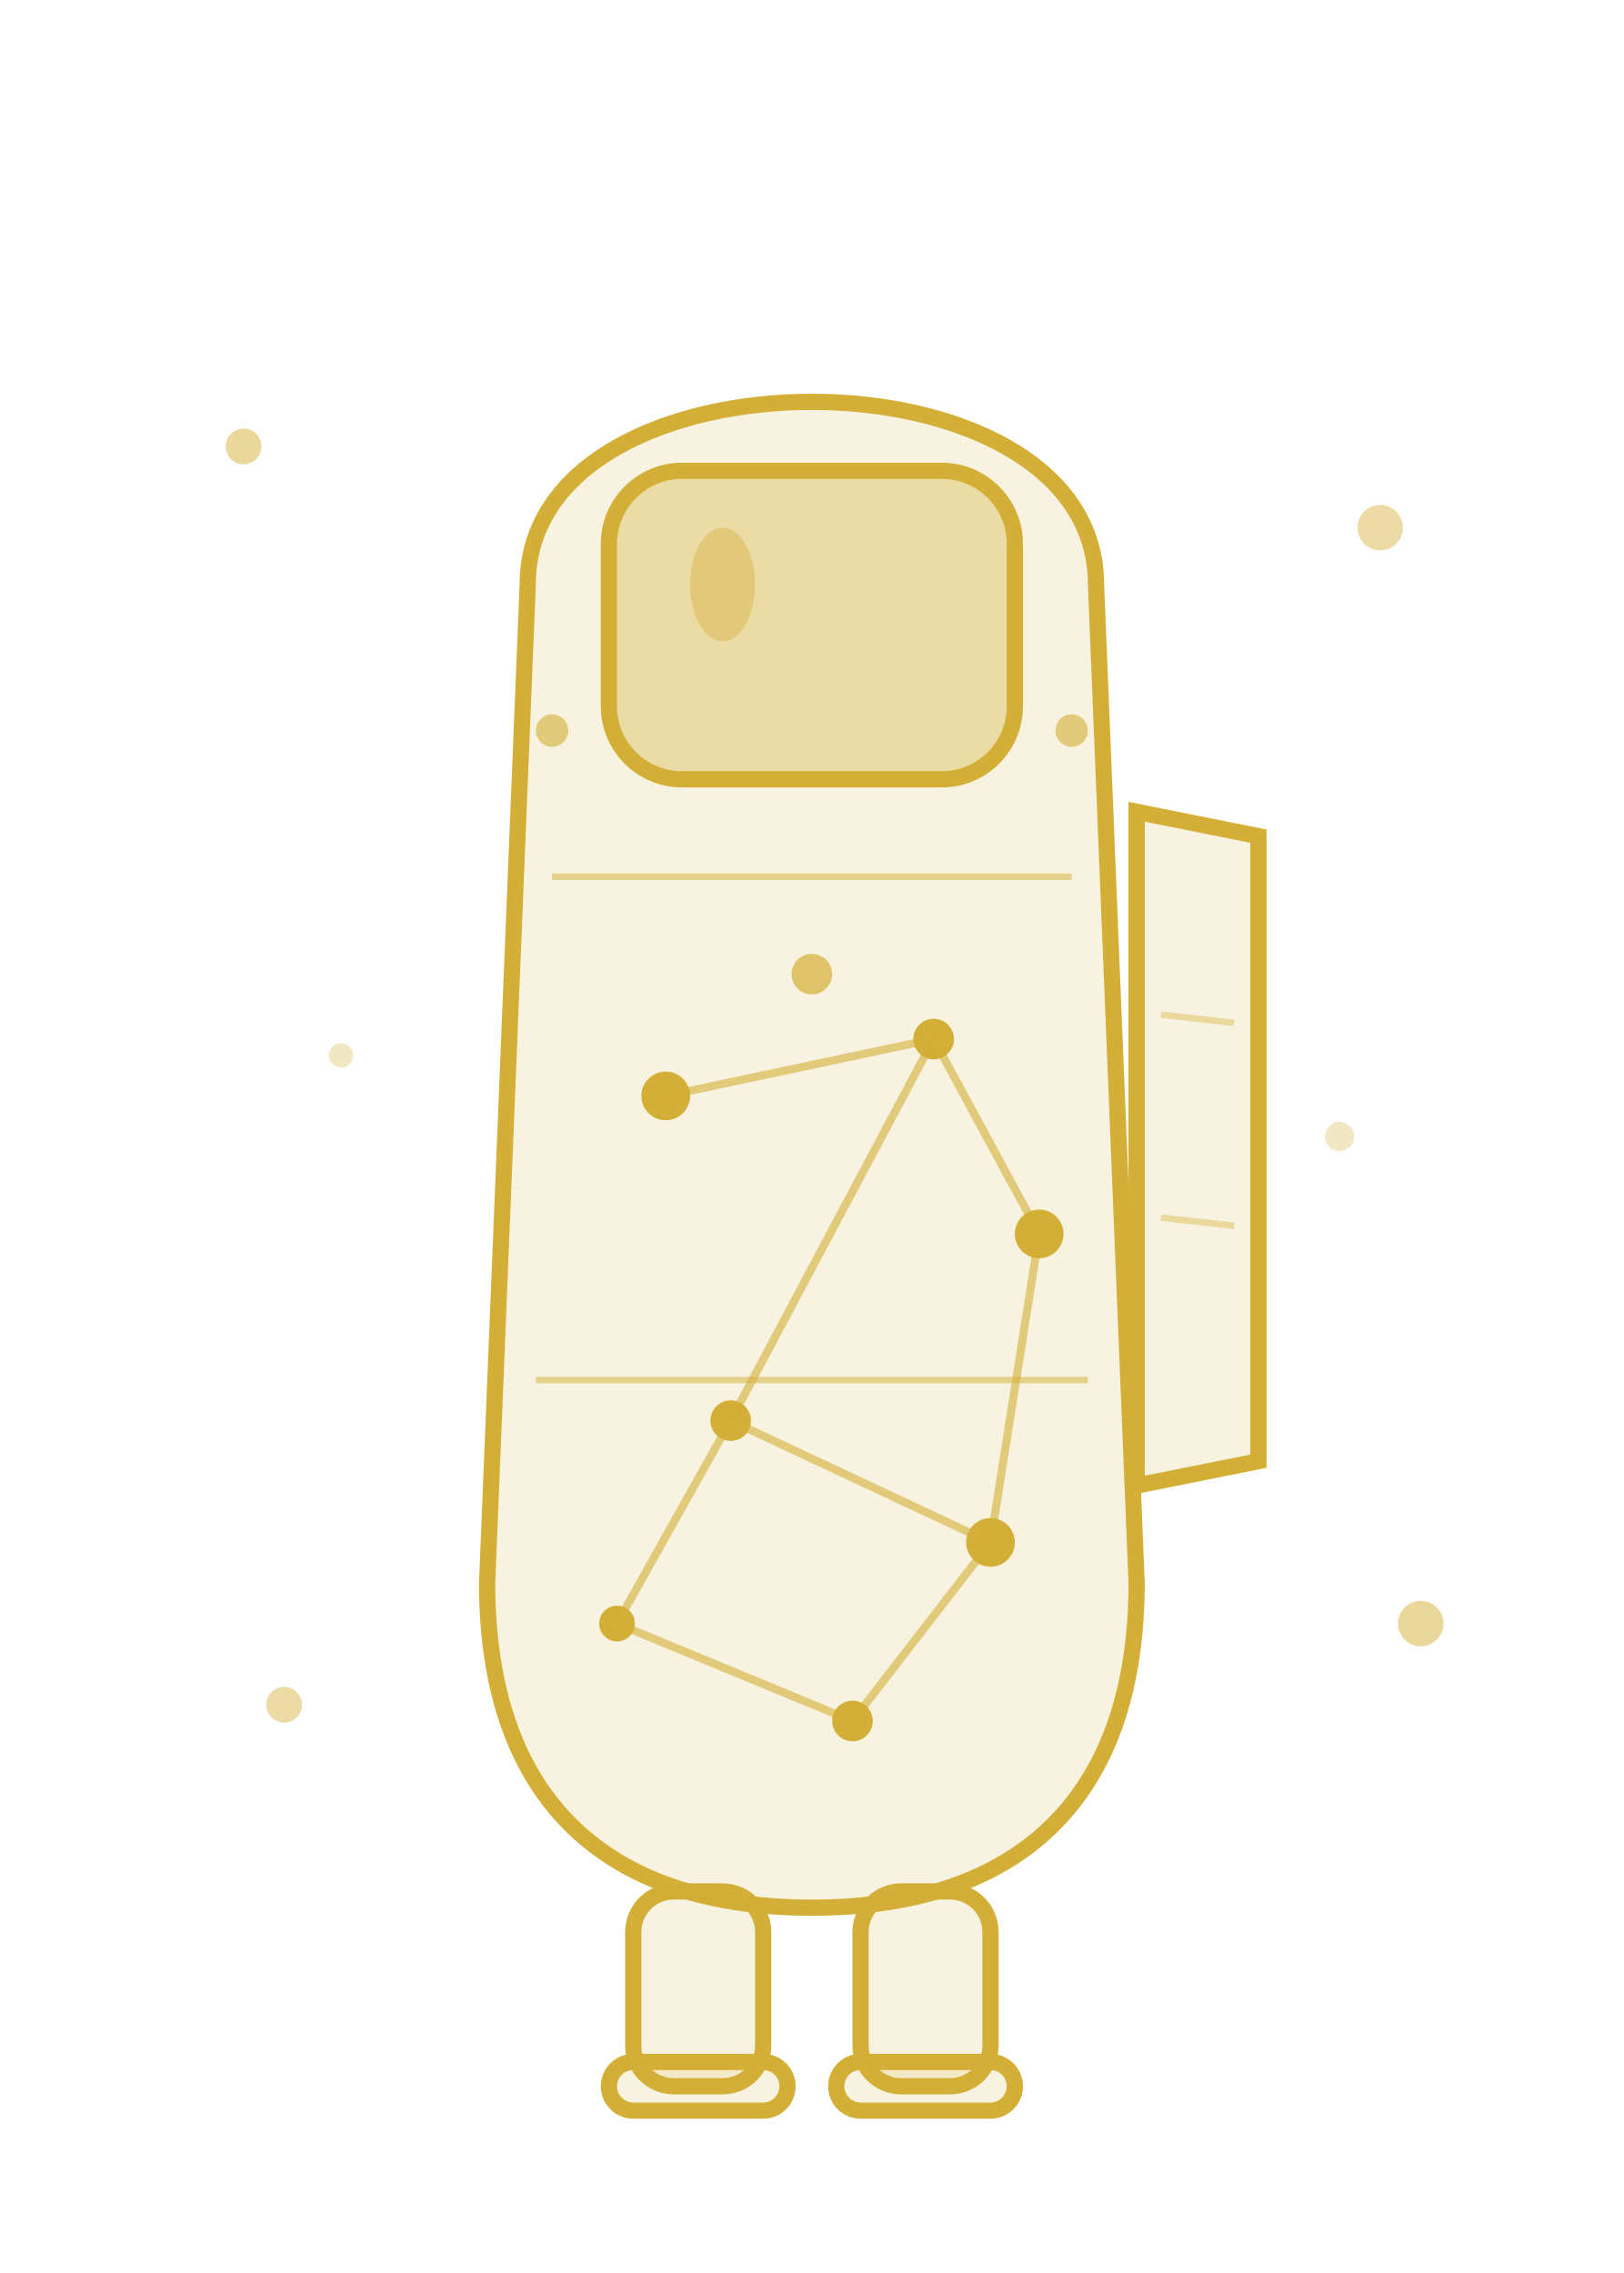
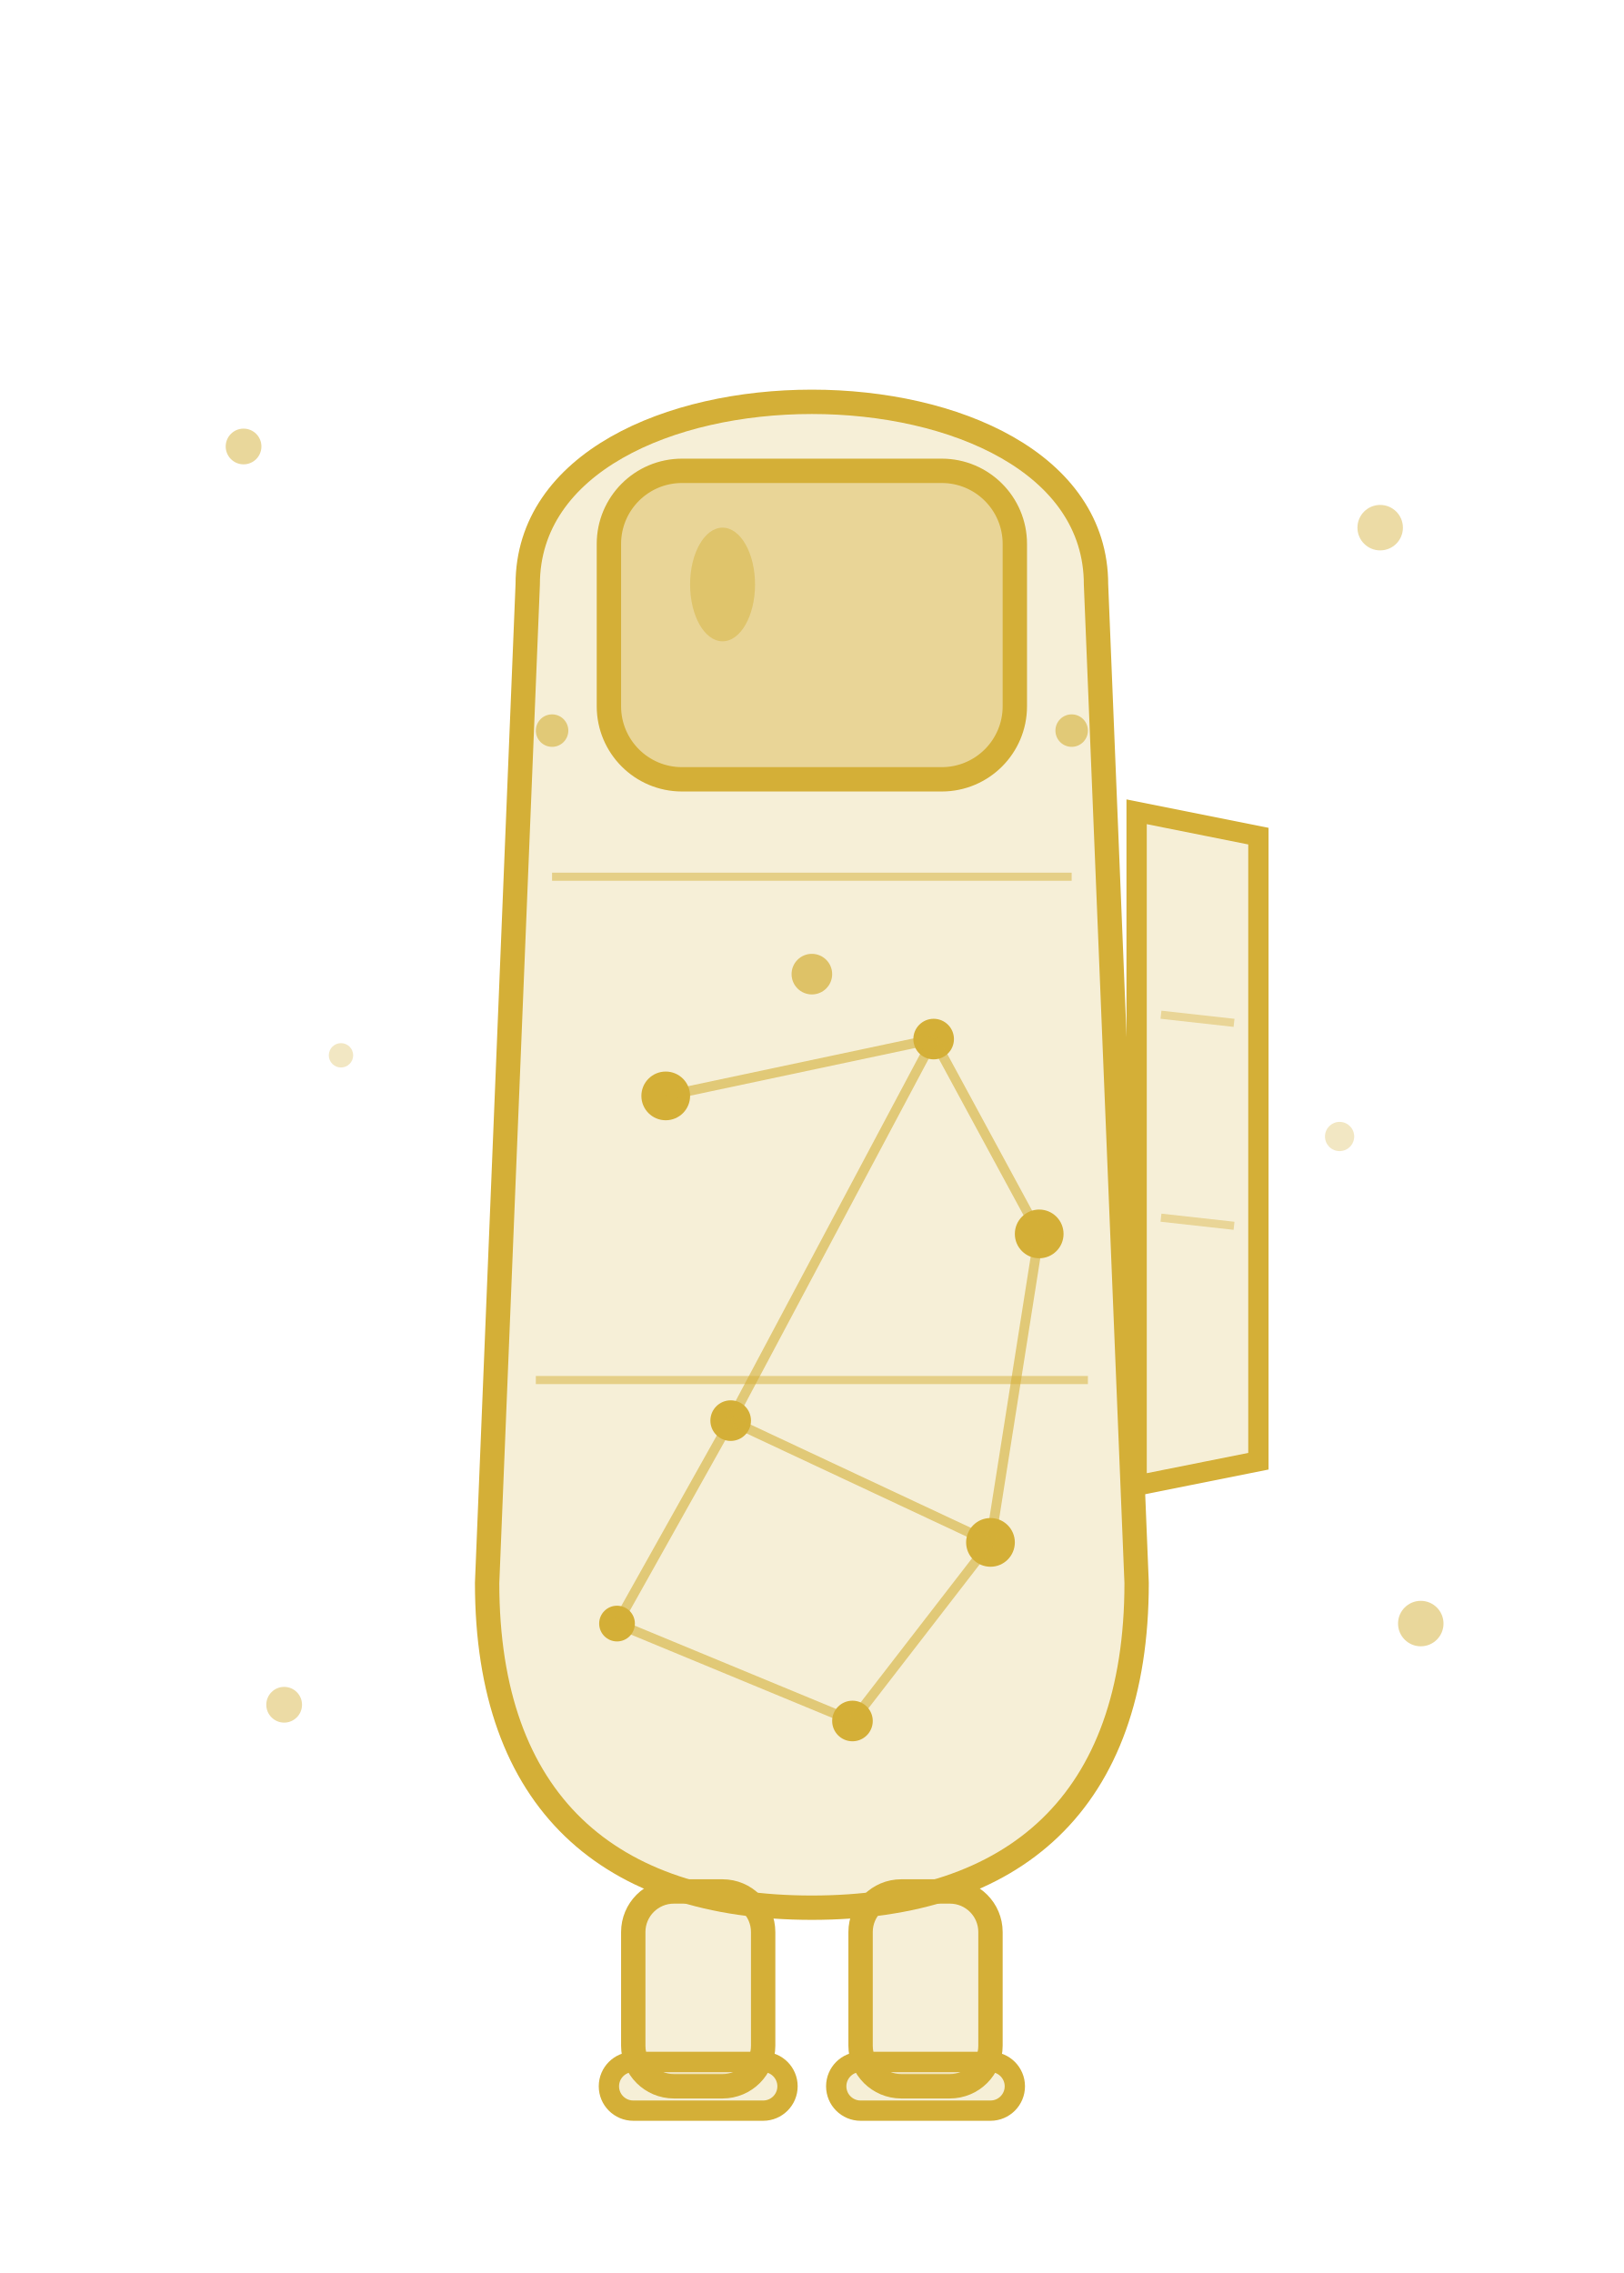
<svg xmlns="http://www.w3.org/2000/svg" viewBox="0 0 200 280" width="200" height="280">
-   <path d="M65,72 C65,42 135,42 135,72 L140,195 C140,222 125,235 100,235 C75,235 60,222 60,195 Z" fill="#d4af37" fill-opacity="0.15" stroke="#d4af37" stroke-width="2" />
-   <rect x="75" y="58" width="50" height="38" rx="9" fill="#d4af37" fill-opacity="0.35" stroke="#d4af37" stroke-width="2" />
-   <ellipse cx="89" cy="72" rx="4" ry="7" fill="#d4af37" fill-opacity="0.4" />
-   <line x1="68" y1="108" x2="132" y2="108" stroke="#d4af37" stroke-width="0.8" opacity="0.5" />
-   <line x1="66" y1="170" x2="134" y2="170" stroke="#d4af37" stroke-width="0.8" opacity="0.5" />
+   <path d="M65,72 C65,42 135,42 135,72 L140,195 C140,222 125,235 100,235 C75,235 60,222 60,195 Z" fill="#d4af37" fill-opacity="0.2" stroke="#d4af37" stroke-width="3" />
+   <rect x="75" y="58" width="50" height="38" rx="9" fill="#d4af37" fill-opacity="0.4" stroke="#d4af37" stroke-width="3" />
+   <ellipse cx="89" cy="72" rx="4" ry="7" fill="#d4af37" fill-opacity="0.45" />
+   <line x1="68" y1="108" x2="132" y2="108" stroke="#d4af37" stroke-width="1" opacity="0.5" />
+   <line x1="66" y1="170" x2="134" y2="170" stroke="#d4af37" stroke-width="1" opacity="0.5" />
  <circle cx="100" cy="120" r="2.5" fill="#d4af37" opacity="0.7" />
  <circle cx="68" cy="90" r="2" fill="#d4af37" opacity="0.6" />
  <circle cx="132" cy="90" r="2" fill="#d4af37" opacity="0.6" />
-   <path d="M140,100 L155,103 L155,180 L140,183 Z" fill="#d4af37" fill-opacity="0.15" stroke="#d4af37" stroke-width="2" />
-   <line x1="143" y1="125" x2="152" y2="126" stroke="#d4af37" stroke-width="0.8" opacity="0.4" />
-   <line x1="143" y1="150" x2="152" y2="151" stroke="#d4af37" stroke-width="0.8" opacity="0.4" />
+   <path d="M140,100 L155,103 L155,180 L140,183 Z" fill="#d4af37" fill-opacity="0.2" stroke="#d4af37" stroke-width="2.5" />
+   <line x1="143" y1="125" x2="152" y2="126" stroke="#d4af37" stroke-width="1" opacity="0.4" />
+   <line x1="143" y1="150" x2="152" y2="151" stroke="#d4af37" stroke-width="1" opacity="0.4" />
  <circle cx="82" cy="135" r="3" fill="#d4af37" />
  <circle cx="115" cy="128" r="2.5" fill="#d4af37" />
  <circle cx="128" cy="152" r="3" fill="#d4af37" />
  <circle cx="90" cy="175" r="2.5" fill="#d4af37" />
  <circle cx="122" cy="190" r="3" fill="#d4af37" />
  <circle cx="76" cy="200" r="2.2" fill="#d4af37" />
  <circle cx="105" cy="212" r="2.5" fill="#d4af37" />
-   <line x1="82" y1="135" x2="115" y2="128" stroke="#d4af37" stroke-width="1" opacity="0.6" />
-   <line x1="115" y1="128" x2="128" y2="152" stroke="#d4af37" stroke-width="1" opacity="0.6" />
-   <line x1="115" y1="128" x2="90" y2="175" stroke="#d4af37" stroke-width="1" opacity="0.6" />
-   <line x1="90" y1="175" x2="122" y2="190" stroke="#d4af37" stroke-width="1" opacity="0.6" />
-   <line x1="128" y1="152" x2="122" y2="190" stroke="#d4af37" stroke-width="1" opacity="0.6" />
-   <line x1="90" y1="175" x2="76" y2="200" stroke="#d4af37" stroke-width="1" opacity="0.6" />
-   <line x1="76" y1="200" x2="105" y2="212" stroke="#d4af37" stroke-width="1" opacity="0.6" />
-   <line x1="122" y1="190" x2="105" y2="212" stroke="#d4af37" stroke-width="1" opacity="0.6" />
-   <rect x="78" y="233" width="16" height="24" rx="5" fill="#d4af37" fill-opacity="0.15" stroke="#d4af37" stroke-width="2" />
-   <rect x="106" y="233" width="16" height="24" rx="5" fill="#d4af37" fill-opacity="0.15" stroke="#d4af37" stroke-width="2" />
-   <rect x="75" y="254" width="22" height="6" rx="3" fill="#d4af37" fill-opacity="0.15" stroke="#d4af37" stroke-width="2" />
-   <rect x="103" y="254" width="22" height="6" rx="3" fill="#d4af37" fill-opacity="0.15" stroke="#d4af37" stroke-width="2" />
+   <line x1="82" y1="135" x2="115" y2="128" stroke="#d4af37" stroke-width="1.2" opacity="0.6" />
+   <line x1="115" y1="128" x2="128" y2="152" stroke="#d4af37" stroke-width="1.2" opacity="0.6" />
+   <line x1="115" y1="128" x2="90" y2="175" stroke="#d4af37" stroke-width="1.2" opacity="0.6" />
+   <line x1="90" y1="175" x2="122" y2="190" stroke="#d4af37" stroke-width="1.2" opacity="0.6" />
+   <line x1="128" y1="152" x2="122" y2="190" stroke="#d4af37" stroke-width="1.2" opacity="0.6" />
+   <line x1="90" y1="175" x2="76" y2="200" stroke="#d4af37" stroke-width="1.2" opacity="0.6" />
+   <line x1="76" y1="200" x2="105" y2="212" stroke="#d4af37" stroke-width="1.2" opacity="0.6" />
+   <line x1="122" y1="190" x2="105" y2="212" stroke="#d4af37" stroke-width="1.2" opacity="0.6" />
+   <rect x="78" y="233" width="16" height="24" rx="5" fill="#d4af37" fill-opacity="0.2" stroke="#d4af37" stroke-width="3" />
+   <rect x="106" y="233" width="16" height="24" rx="5" fill="#d4af37" fill-opacity="0.2" stroke="#d4af37" stroke-width="3" />
+   <rect x="75" y="254" width="22" height="6" rx="3" fill="#d4af37" fill-opacity="0.2" stroke="#d4af37" stroke-width="2.5" />
+   <rect x="103" y="254" width="22" height="6" rx="3" fill="#d4af37" fill-opacity="0.2" stroke="#d4af37" stroke-width="2.5" />
  <circle cx="30" cy="55" r="2.2" fill="#d4af37" opacity="0.5" />
  <circle cx="170" cy="65" r="2.8" fill="#d4af37" opacity="0.45" />
  <circle cx="35" cy="210" r="2.2" fill="#d4af37" opacity="0.45" />
  <circle cx="175" cy="200" r="2.8" fill="#d4af37" opacity="0.5" />
  <circle cx="42" cy="130" r="1.5" fill="#d4af37" opacity="0.3" />
  <circle cx="165" cy="140" r="1.8" fill="#d4af37" opacity="0.3" />
</svg>
